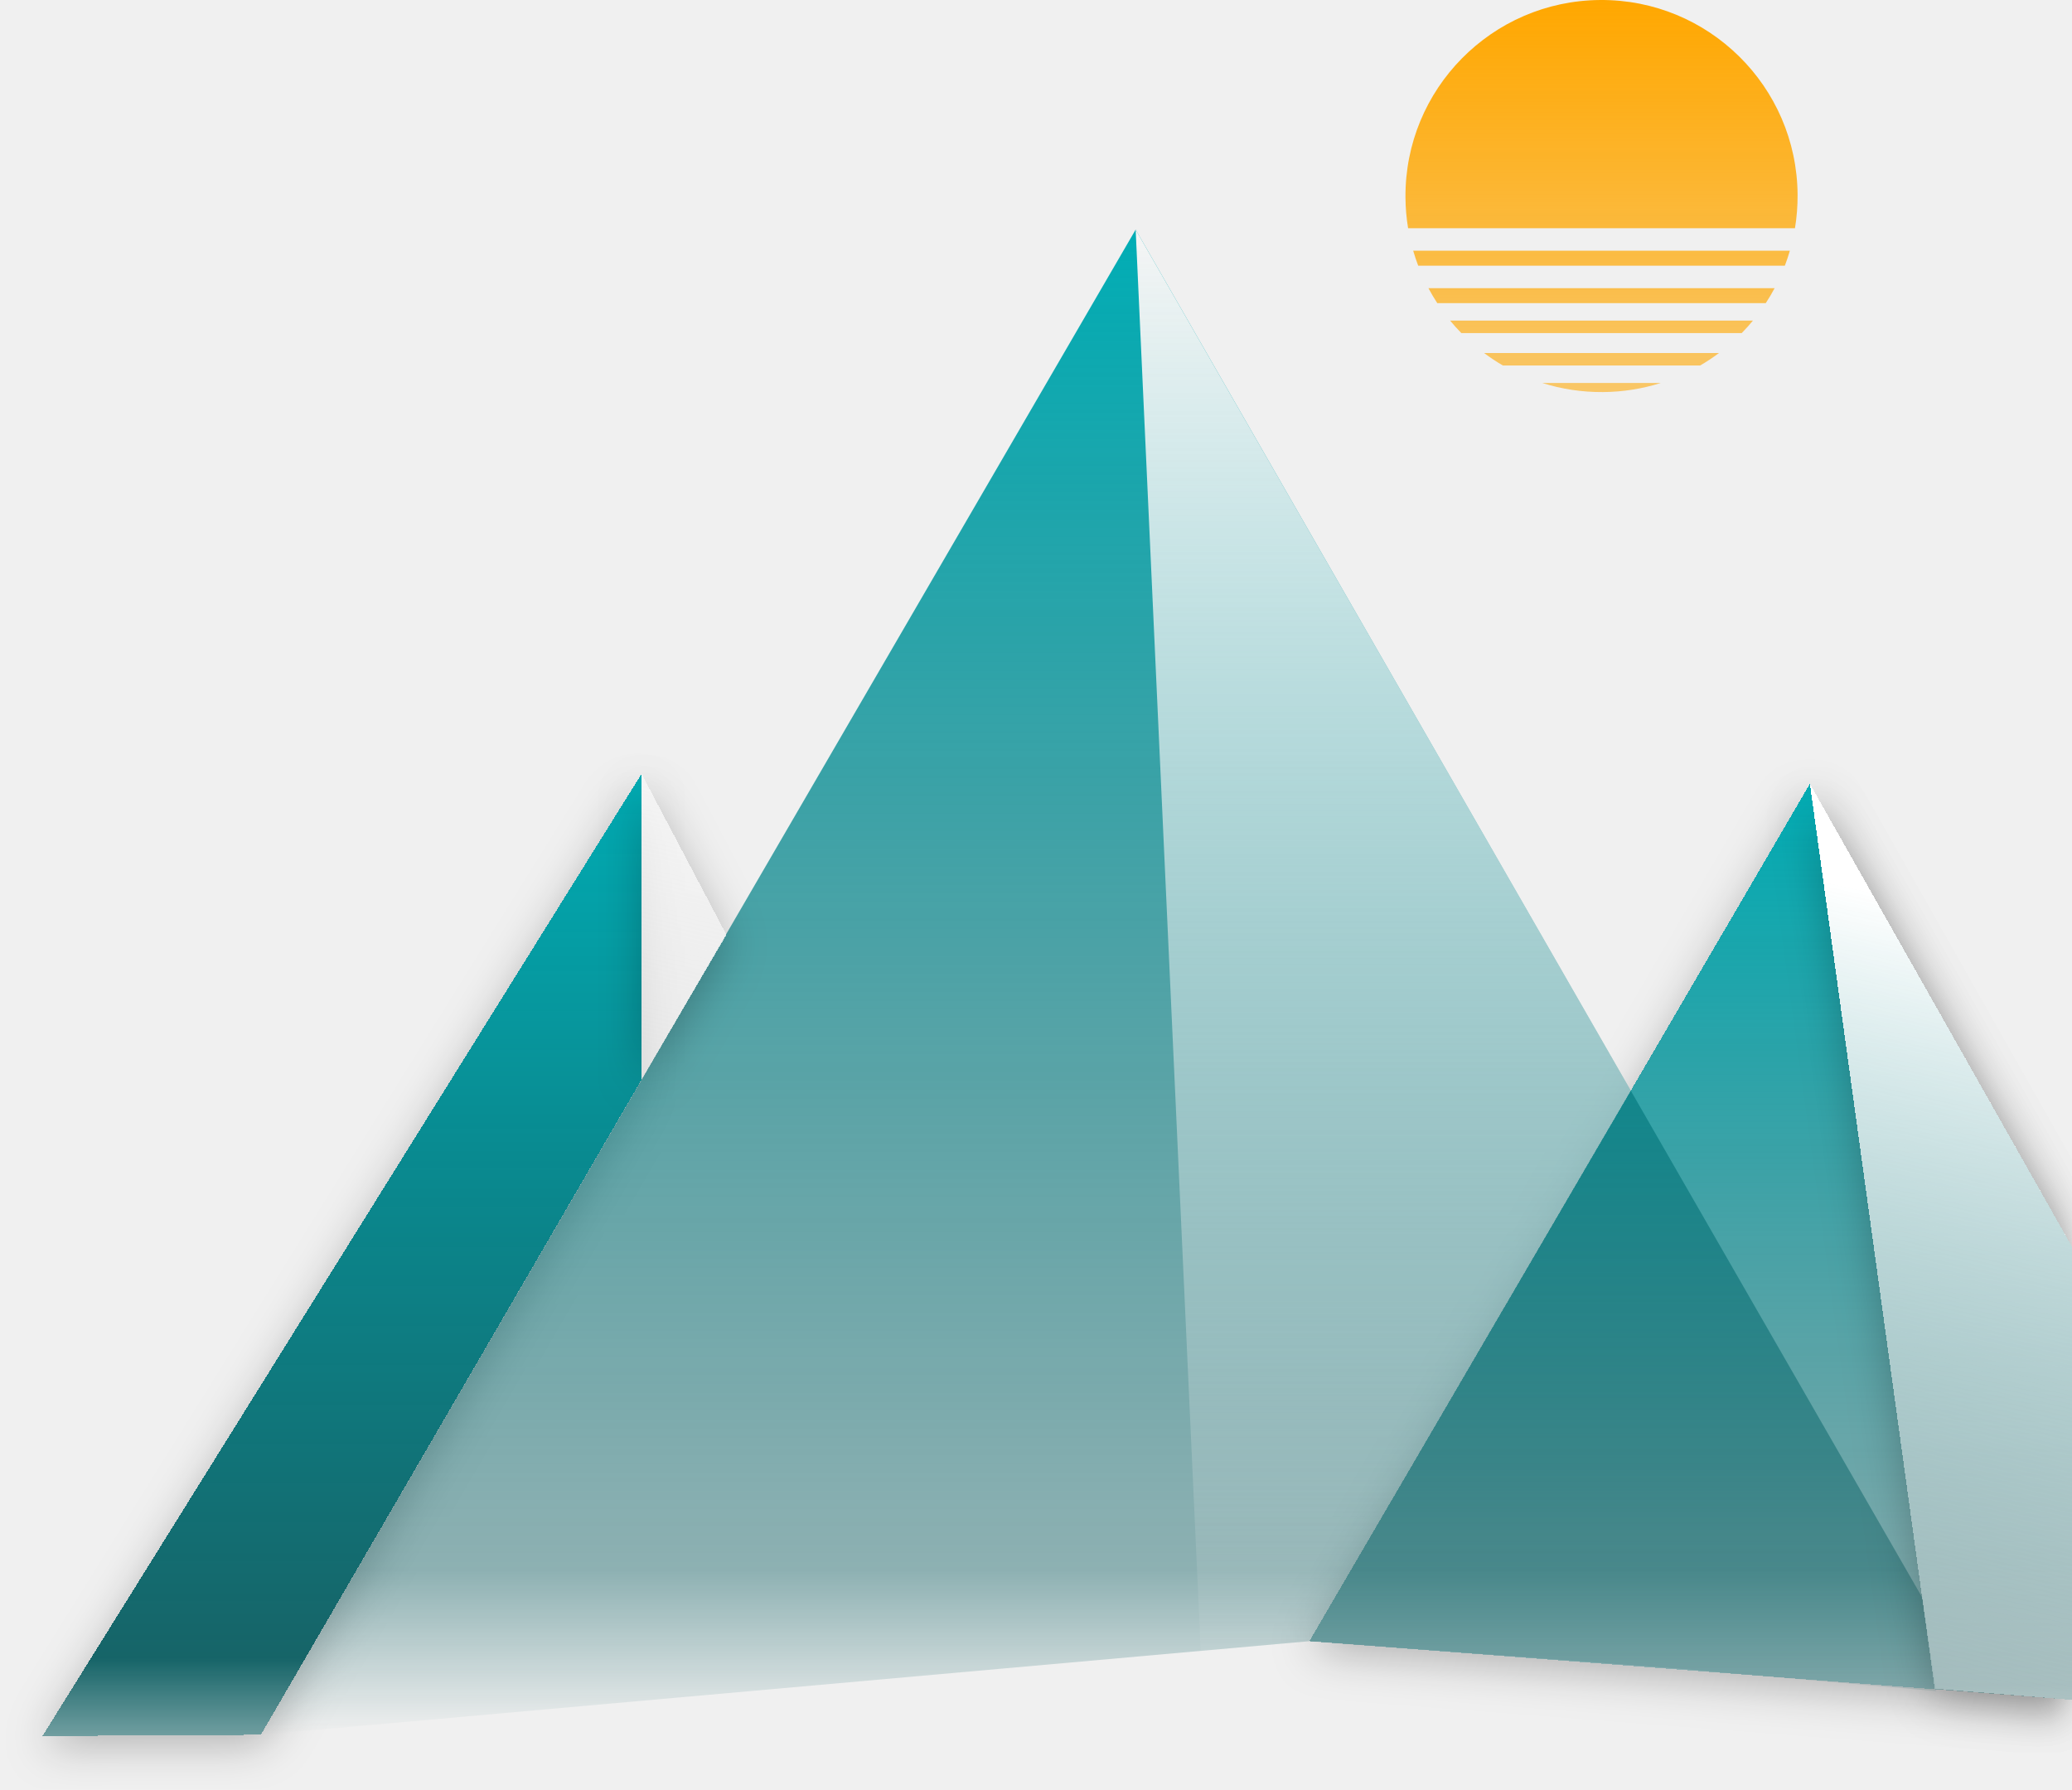
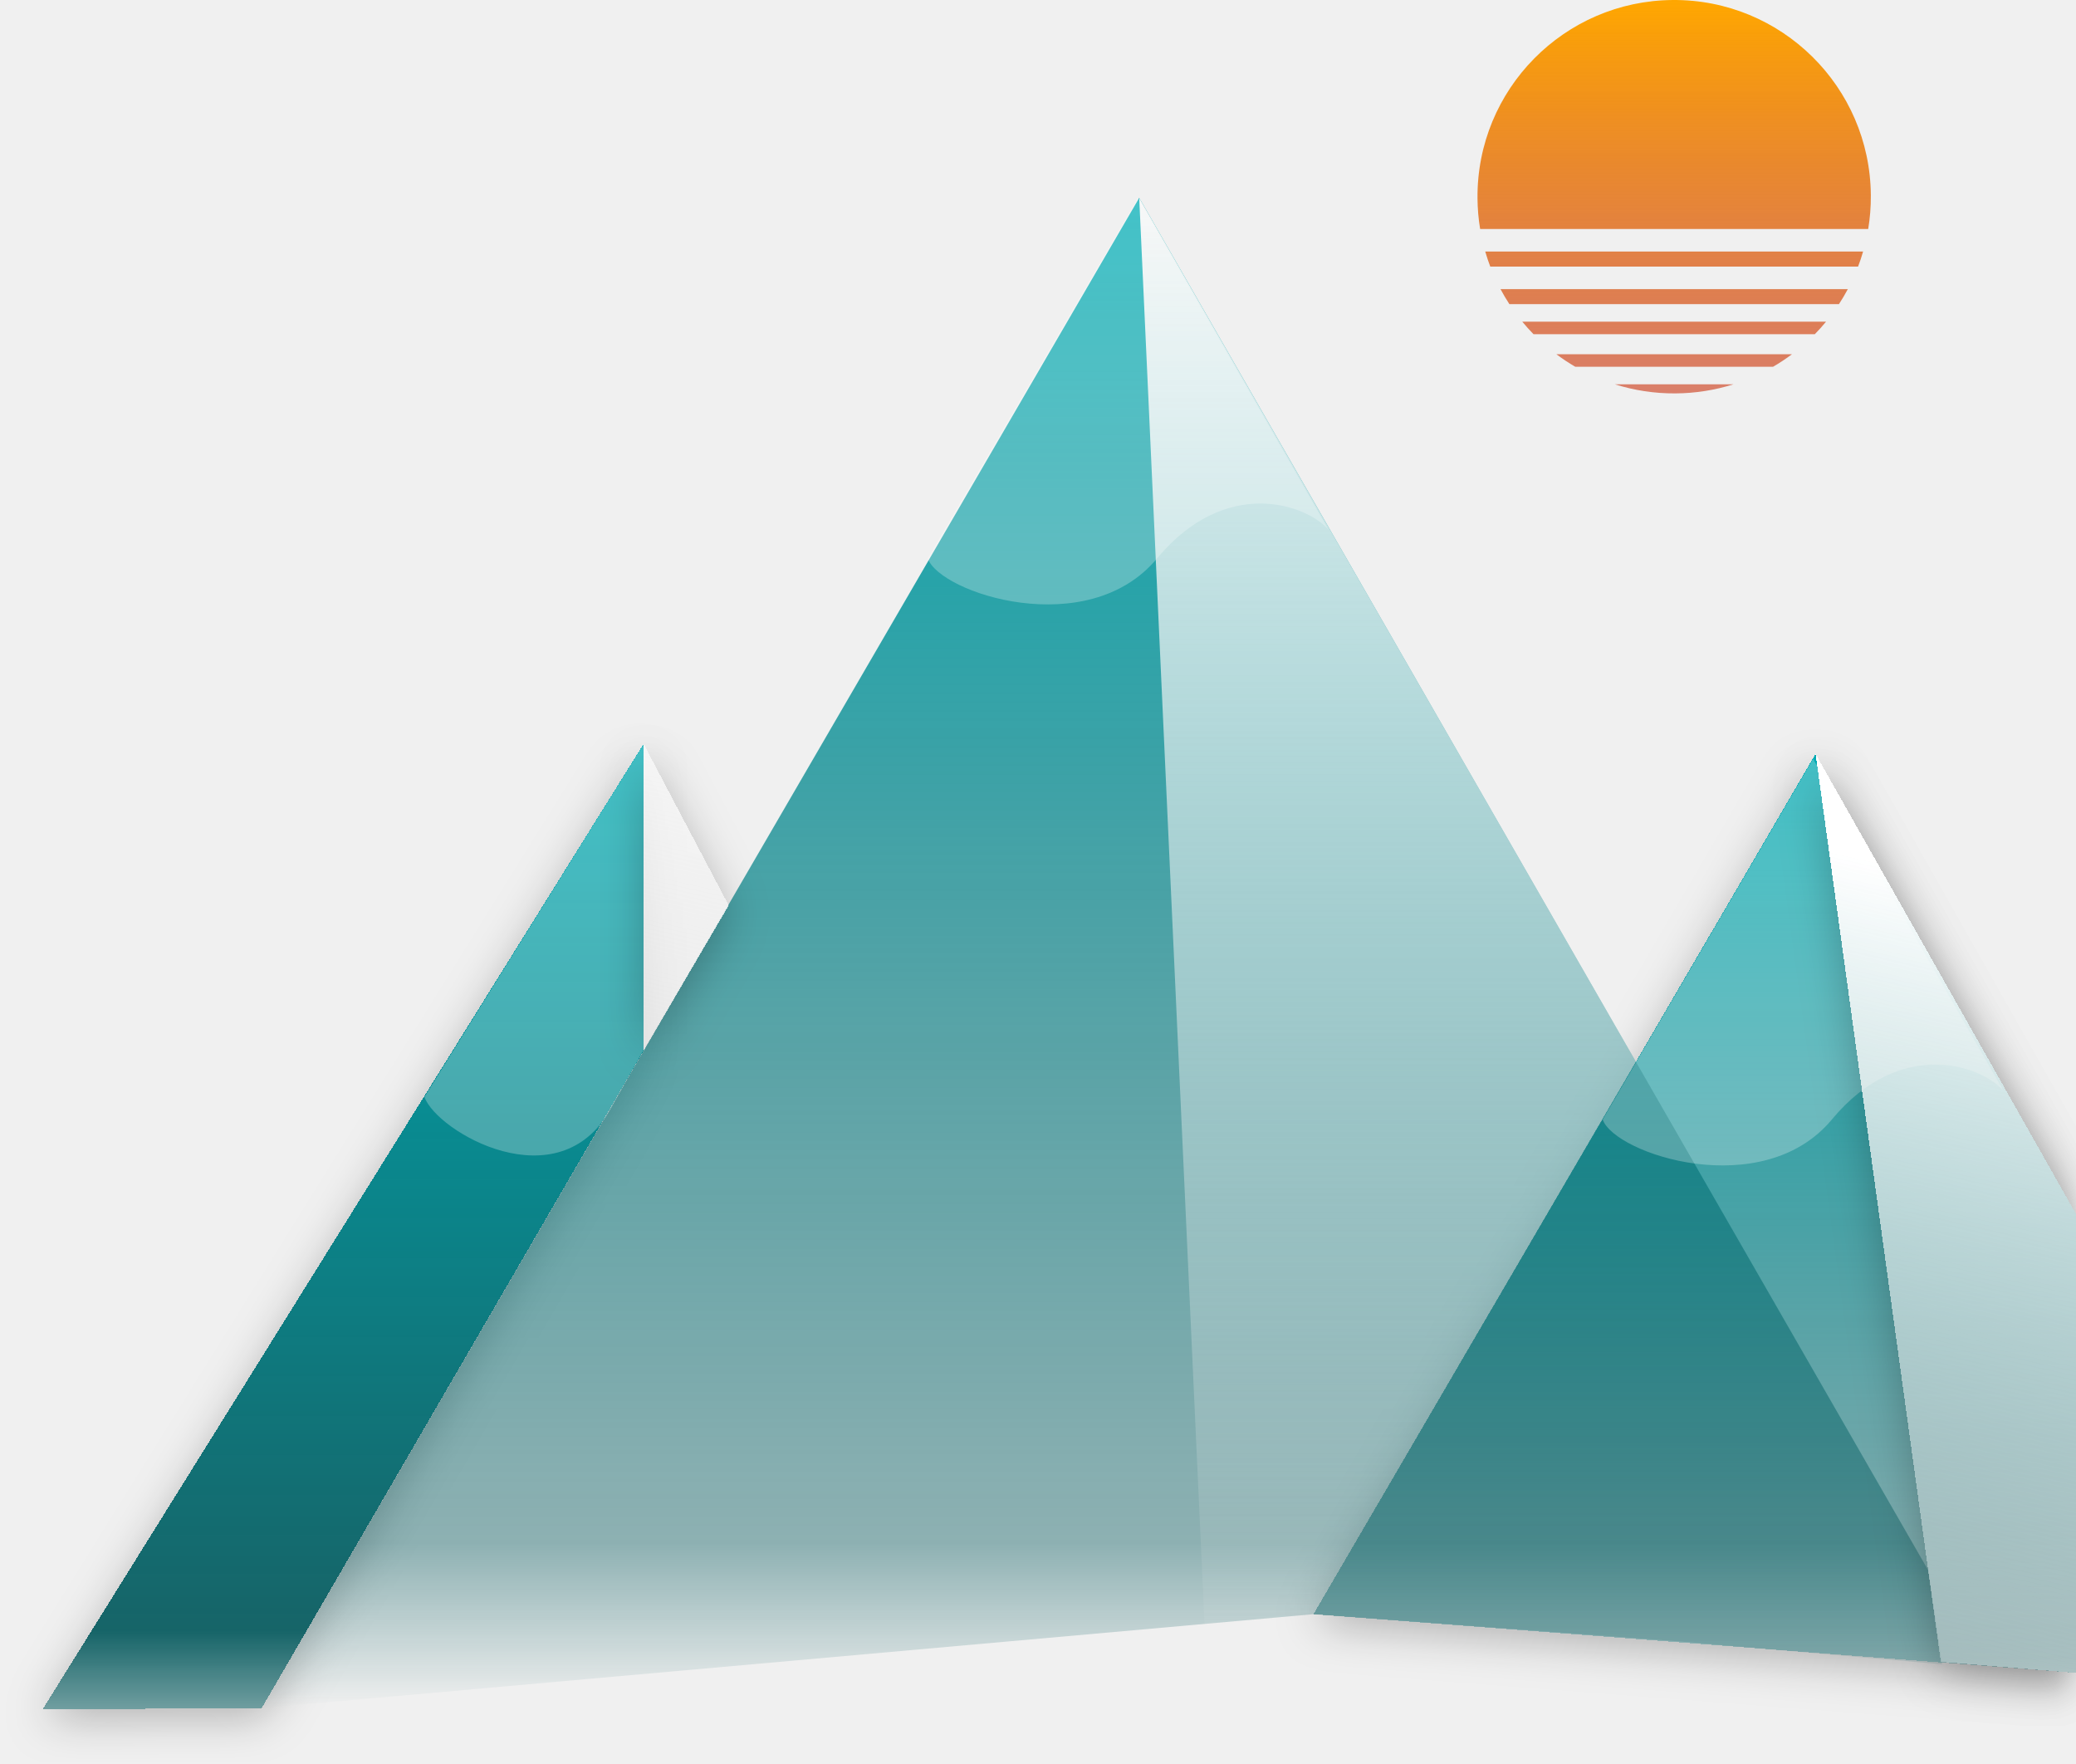
- <svg xmlns="http://www.w3.org/2000/svg" width="830" height="717" viewBox="0 0 830 717" fill="none">
-   <g filter="url(#filter0_d_613_130)">
-     <path d="M257 310V432.5L104.5 695L17 695.5L257 310Z" fill="url(#paint0_linear_613_130)" shape-rendering="crispEdges" />
+ <svg xmlns="http://www.w3.org/2000/svg" width="829" height="704" viewBox="0 0 829 704" fill="none">
+   <g filter="url(#filter0_d_851_41)">
+     <path d="M257 297V419.5L104.5 682L17 682.5L257 297Z" fill="url(#paint0_linear_851_41)" shape-rendering="crispEdges" />
  </g>
-   <g filter="url(#filter1_d_613_130)">
-     <path d="M725 314L830 499.5V681L524.5 657.5L725 314Z" fill="url(#paint1_linear_613_130)" shape-rendering="crispEdges" />
+   <g filter="url(#filter1_d_851_41)">
+     <path d="M725 301L830 486.5V668L524.5 644.5L725 301Z" fill="url(#paint1_linear_851_41)" shape-rendering="crispEdges" />
  </g>
-   <path d="M454.917 92L770.002 640L775.5 677.5L672 668.5L524.5 657.5L104.5 695L454.917 92Z" fill="url(#paint2_linear_613_130)" />
-   <path d="M481 661.438L454.917 92L653.251 436.945L524.5 657.5L481 661.438Z" fill="url(#paint3_linear_613_130)" />
-   <g filter="url(#filter2_d_613_130)">
-     <path d="M830.003 499.5L725.003 314L775 676.5L830.003 681V499.5Z" fill="url(#paint4_linear_613_130)" shape-rendering="crispEdges" />
-     <path d="M291 374.5L257.003 310V432.5L291 374.5Z" fill="url(#paint5_linear_613_130)" shape-rendering="crispEdges" />
+   <path d="M454.917 79L770.003 627L775.5 664.5L672 655.5L524.5 644.5L104.5 682C241.347 446.514 318.071 314.486 454.917 79Z" fill="url(#paint2_linear_851_41)" />
+   <path d="M481 648.438L454.917 79L653.252 423.945L524.5 644.5L481 648.438Z" fill="url(#paint3_linear_851_41)" />
+   <path d="M462 223C434.4 256.2 375.333 236.833 370.5 223L454.5 79L530.5 211.5C521.833 201.5 489.6 189.8 462 223Z" fill="white" fill-opacity="0.26" />
+   <path d="M731.5 447C703.9 480.2 644.833 460.833 640 447L724 303L800 435.5C791.333 425.5 759.1 413.8 731.5 447Z" fill="white" fill-opacity="0.26" />
+   <path d="M244 442.5C223.173 480.318 174.333 451.833 169.5 438L257 297L291 361.5C272.5 392 263 408 244 442.5Z" fill="white" fill-opacity="0.26" />
+   <g filter="url(#filter2_d_851_41)">
+     <path d="M830.003 486.5L725.003 301L775 663.5L830.003 668V486.5Z" fill="url(#paint4_linear_851_41)" shape-rendering="crispEdges" />
+     <path d="M291 361.5L257.003 297V419.5L291 361.5Z" fill="url(#paint5_linear_851_41)" shape-rendering="crispEdges" />
  </g>
-   <path d="M714.976 106.438C715.723 104.474 716.393 102.473 716.983 100.438H566.094C566.684 102.473 567.354 104.475 568.1 106.438H714.976Z" fill="url(#paint6_linear_613_130)" />
-   <path d="M720.074 77.974C720.107 82.562 719.746 87.06 719.023 91.438H564.055C563.391 87.422 563.032 83.302 563.002 79.103C562.69 35.728 597.6 0.314 640.974 0.002C684.348 -0.31 719.763 34.6 720.074 77.974Z" fill="url(#paint7_linear_613_130)" />
-   <path d="M710.885 115.438H572.19C573.286 117.494 574.472 119.496 575.74 121.438H707.335C708.604 119.496 709.789 117.494 710.885 115.438Z" fill="url(#paint8_linear_613_130)" />
-   <path d="M702.189 128.438H580.886C582.312 130.168 583.809 131.836 585.375 133.438H697.701C699.267 131.836 700.764 130.168 702.189 128.438Z" fill="url(#paint9_linear_613_130)" />
-   <path d="M602.044 146.438C599.43 144.914 596.912 143.244 594.5 141.438H688.577C686.167 143.244 683.649 144.914 681.035 146.438H602.044Z" fill="url(#paint10_linear_613_130)" />
-   <path d="M617.84 153.438C625.491 155.857 633.645 157.135 642.102 157.074C650.163 157.016 657.931 155.746 665.236 153.438H617.84Z" fill="url(#paint11_linear_613_130)" />
+   <path d="M741.976 106.438C742.723 104.474 743.393 102.473 743.983 100.438H593.094C593.684 102.473 594.354 104.475 595.1 106.438H741.976Z" fill="url(#paint6_linear_851_41)" />
+   <path d="M747.074 77.974C747.107 82.562 746.746 87.06 746.023 91.438H591.055C590.391 87.422 590.032 83.302 590.002 79.103C589.69 35.728 624.6 0.314 667.974 0.002C711.348 -0.31 746.763 34.6 747.074 77.974Z" fill="url(#paint7_linear_851_41)" />
+   <path d="M737.885 115.438H599.19C600.286 117.494 601.472 119.496 602.74 121.438H734.335C735.604 119.496 736.789 117.494 737.885 115.438Z" fill="url(#paint8_linear_851_41)" />
+   <path d="M729.189 128.438H607.886C609.312 130.168 610.809 131.836 612.375 133.438H724.701C726.267 131.836 727.764 130.168 729.189 128.438Z" fill="url(#paint9_linear_851_41)" />
+   <path d="M629.044 146.438C626.43 144.914 623.912 143.244 621.5 141.438H715.577C713.167 143.244 710.649 144.914 708.035 146.438H629.044Z" fill="url(#paint10_linear_851_41)" />
+   <path d="M644.84 153.438C652.491 155.857 660.645 157.135 669.102 157.074C677.163 157.016 684.931 155.746 692.236 153.438H644.84Z" fill="url(#paint11_linear_851_41)" />
  <defs>
-     <filter id="filter0_d_613_130" x="0" y="297" width="274" height="419.5" filterUnits="userSpaceOnUse" color-interpolation-filters="sRGB">
+     <filter id="filter0_d_851_41" x="0" y="284" width="274" height="419.5" filterUnits="userSpaceOnUse" color-interpolation-filters="sRGB">
      <feFlood flood-opacity="0" result="BackgroundImageFix" />
      <feColorMatrix in="SourceAlpha" type="matrix" values="0 0 0 0 0 0 0 0 0 0 0 0 0 0 0 0 0 0 127 0" result="hardAlpha" />
      <feOffset dy="4" />
      <feGaussianBlur stdDeviation="8.5" />
      <feComposite in2="hardAlpha" operator="out" />
      <feColorMatrix type="matrix" values="0 0 0 0 0 0 0 0 0 0 0 0 0 0 0 0 0 0 0.25 0" />
-       <feBlend mode="normal" in2="BackgroundImageFix" result="effect1_dropShadow_613_130" />
-       <feBlend mode="normal" in="SourceGraphic" in2="effect1_dropShadow_613_130" result="shape" />
+       <feBlend mode="normal" in2="BackgroundImageFix" result="effect1_dropShadow_851_41" />
+       <feBlend mode="normal" in="SourceGraphic" in2="effect1_dropShadow_851_41" result="shape" />
    </filter>
-     <filter id="filter1_d_613_130" x="507.5" y="301" width="339.5" height="401" filterUnits="userSpaceOnUse" color-interpolation-filters="sRGB">
+     <filter id="filter1_d_851_41" x="507.5" y="288" width="339.5" height="401" filterUnits="userSpaceOnUse" color-interpolation-filters="sRGB">
      <feFlood flood-opacity="0" result="BackgroundImageFix" />
      <feColorMatrix in="SourceAlpha" type="matrix" values="0 0 0 0 0 0 0 0 0 0 0 0 0 0 0 0 0 0 127 0" result="hardAlpha" />
      <feOffset dy="4" />
      <feGaussianBlur stdDeviation="8.5" />
      <feComposite in2="hardAlpha" operator="out" />
      <feColorMatrix type="matrix" values="0 0 0 0 0 0 0 0 0 0 0 0 0 0 0 0 0 0 0.25 0" />
-       <feBlend mode="normal" in2="BackgroundImageFix" result="effect1_dropShadow_613_130" />
-       <feBlend mode="normal" in="SourceGraphic" in2="effect1_dropShadow_613_130" result="shape" />
+       <feBlend mode="normal" in2="BackgroundImageFix" result="effect1_dropShadow_851_41" />
+       <feBlend mode="normal" in="SourceGraphic" in2="effect1_dropShadow_851_41" result="shape" />
    </filter>
-     <filter id="filter2_d_613_130" x="240.003" y="297" width="607" height="405" filterUnits="userSpaceOnUse" color-interpolation-filters="sRGB">
+     <filter id="filter2_d_851_41" x="240.003" y="284" width="607" height="405" filterUnits="userSpaceOnUse" color-interpolation-filters="sRGB">
      <feFlood flood-opacity="0" result="BackgroundImageFix" />
      <feColorMatrix in="SourceAlpha" type="matrix" values="0 0 0 0 0 0 0 0 0 0 0 0 0 0 0 0 0 0 127 0" result="hardAlpha" />
      <feOffset dy="4" />
      <feGaussianBlur stdDeviation="8.5" />
      <feComposite in2="hardAlpha" operator="out" />
      <feColorMatrix type="matrix" values="0 0 0 0 0 0 0 0 0 0 0 0 0 0 0 0 0 0 0.25 0" />
-       <feBlend mode="normal" in2="BackgroundImageFix" result="effect1_dropShadow_613_130" />
-       <feBlend mode="normal" in="SourceGraphic" in2="effect1_dropShadow_613_130" result="shape" />
+       <feBlend mode="normal" in2="BackgroundImageFix" result="effect1_dropShadow_851_41" />
+       <feBlend mode="normal" in="SourceGraphic" in2="effect1_dropShadow_851_41" result="shape" />
    </filter>
-     <linearGradient id="paint0_linear_613_130" x1="261.499" y1="302.516" x2="261.499" y2="739.391" gradientUnits="userSpaceOnUse">
+     <linearGradient id="paint0_linear_851_41" x1="261.499" y1="289.516" x2="261.499" y2="726.391" gradientUnits="userSpaceOnUse">
      <stop stop-color="#00ADB5" />
      <stop offset="0.828" stop-color="#00565A" stop-opacity="0.91" />
      <stop offset="1" stop-color="#00565A" stop-opacity="0" />
    </linearGradient>
-     <linearGradient id="paint1_linear_613_130" x1="724.457" y1="314" x2="724.457" y2="747.662" gradientUnits="userSpaceOnUse">
+     <linearGradient id="paint1_linear_851_41" x1="724.457" y1="301" x2="724.457" y2="734.662" gradientUnits="userSpaceOnUse">
      <stop stop-color="#00ADB5" />
      <stop offset="0.833" stop-color="#00565A" stop-opacity="0.41" />
      <stop offset="1" stop-color="#00565A" stop-opacity="0" />
    </linearGradient>
-     <linearGradient id="paint2_linear_613_130" x1="440" y1="92" x2="440" y2="695" gradientUnits="userSpaceOnUse">
+     <linearGradient id="paint2_linear_851_41" x1="440" y1="79" x2="440" y2="682" gradientUnits="userSpaceOnUse">
      <stop stop-color="#00ADB5" />
      <stop offset="0.891" stop-color="#00565A" stop-opacity="0.41" />
      <stop offset="1" stop-color="#00565A" stop-opacity="0" />
    </linearGradient>
-     <linearGradient id="paint3_linear_613_130" x1="440" y1="92" x2="440" y2="695" gradientUnits="userSpaceOnUse">
+     <linearGradient id="paint3_linear_851_41" x1="440" y1="79" x2="440" y2="682" gradientUnits="userSpaceOnUse">
      <stop stop-color="#F5F5F5" />
      <stop offset="1" stop-color="#F5F5F5" stop-opacity="0" />
    </linearGradient>
-     <linearGradient id="paint4_linear_613_130" x1="491.714" y1="298.961" x2="303.318" y2="1136.64" gradientUnits="userSpaceOnUse">
+     <linearGradient id="paint4_linear_851_41" x1="491.714" y1="285.961" x2="303.318" y2="1123.64" gradientUnits="userSpaceOnUse">
      <stop stop-color="white" />
      <stop offset="0.521" stop-color="#C4C4C4" stop-opacity="0" />
    </linearGradient>
-     <linearGradient id="paint5_linear_613_130" x1="491.714" y1="298.961" x2="303.318" y2="1136.64" gradientUnits="userSpaceOnUse">
+     <linearGradient id="paint5_linear_851_41" x1="491.714" y1="285.961" x2="303.318" y2="1123.64" gradientUnits="userSpaceOnUse">
      <stop stop-color="white" />
      <stop offset="0.521" stop-color="#C4C4C4" stop-opacity="0" />
    </linearGradient>
-     <linearGradient id="paint6_linear_613_130" x1="641.538" y1="0" x2="641.538" y2="157.076" gradientUnits="userSpaceOnUse">
+     <linearGradient id="paint6_linear_851_41" x1="668.538" y1="0" x2="668.538" y2="157.076" gradientUnits="userSpaceOnUse">
      <stop stop-color="#FFA700" />
-       <stop offset="1" stop-color="#FFA700" stop-opacity="0.57" />
+       <stop offset="1" stop-color="#C82906" stop-opacity="0.57" />
    </linearGradient>
-     <linearGradient id="paint7_linear_613_130" x1="641.538" y1="0" x2="641.538" y2="157.076" gradientUnits="userSpaceOnUse">
+     <linearGradient id="paint7_linear_851_41" x1="668.538" y1="0" x2="668.538" y2="157.076" gradientUnits="userSpaceOnUse">
      <stop stop-color="#FFA700" />
-       <stop offset="1" stop-color="#FFA700" stop-opacity="0.57" />
+       <stop offset="1" stop-color="#C82906" stop-opacity="0.57" />
    </linearGradient>
-     <linearGradient id="paint8_linear_613_130" x1="641.538" y1="0" x2="641.538" y2="157.076" gradientUnits="userSpaceOnUse">
+     <linearGradient id="paint8_linear_851_41" x1="668.538" y1="0" x2="668.538" y2="157.076" gradientUnits="userSpaceOnUse">
      <stop stop-color="#FFA700" />
-       <stop offset="1" stop-color="#FFA700" stop-opacity="0.57" />
+       <stop offset="1" stop-color="#C82906" stop-opacity="0.57" />
    </linearGradient>
-     <linearGradient id="paint9_linear_613_130" x1="641.538" y1="0" x2="641.538" y2="157.076" gradientUnits="userSpaceOnUse">
+     <linearGradient id="paint9_linear_851_41" x1="668.538" y1="0" x2="668.538" y2="157.076" gradientUnits="userSpaceOnUse">
      <stop stop-color="#FFA700" />
-       <stop offset="1" stop-color="#FFA700" stop-opacity="0.57" />
+       <stop offset="1" stop-color="#C82906" stop-opacity="0.57" />
    </linearGradient>
-     <linearGradient id="paint10_linear_613_130" x1="641.538" y1="0" x2="641.538" y2="157.076" gradientUnits="userSpaceOnUse">
+     <linearGradient id="paint10_linear_851_41" x1="668.538" y1="0" x2="668.538" y2="157.076" gradientUnits="userSpaceOnUse">
      <stop stop-color="#FFA700" />
-       <stop offset="1" stop-color="#FFA700" stop-opacity="0.57" />
+       <stop offset="1" stop-color="#C82906" stop-opacity="0.57" />
    </linearGradient>
-     <linearGradient id="paint11_linear_613_130" x1="641.538" y1="0" x2="641.538" y2="157.076" gradientUnits="userSpaceOnUse">
+     <linearGradient id="paint11_linear_851_41" x1="668.538" y1="0" x2="668.538" y2="157.076" gradientUnits="userSpaceOnUse">
      <stop stop-color="#FFA700" />
-       <stop offset="1" stop-color="#FFA700" stop-opacity="0.57" />
+       <stop offset="1" stop-color="#C82906" stop-opacity="0.57" />
    </linearGradient>
  </defs>
</svg>
